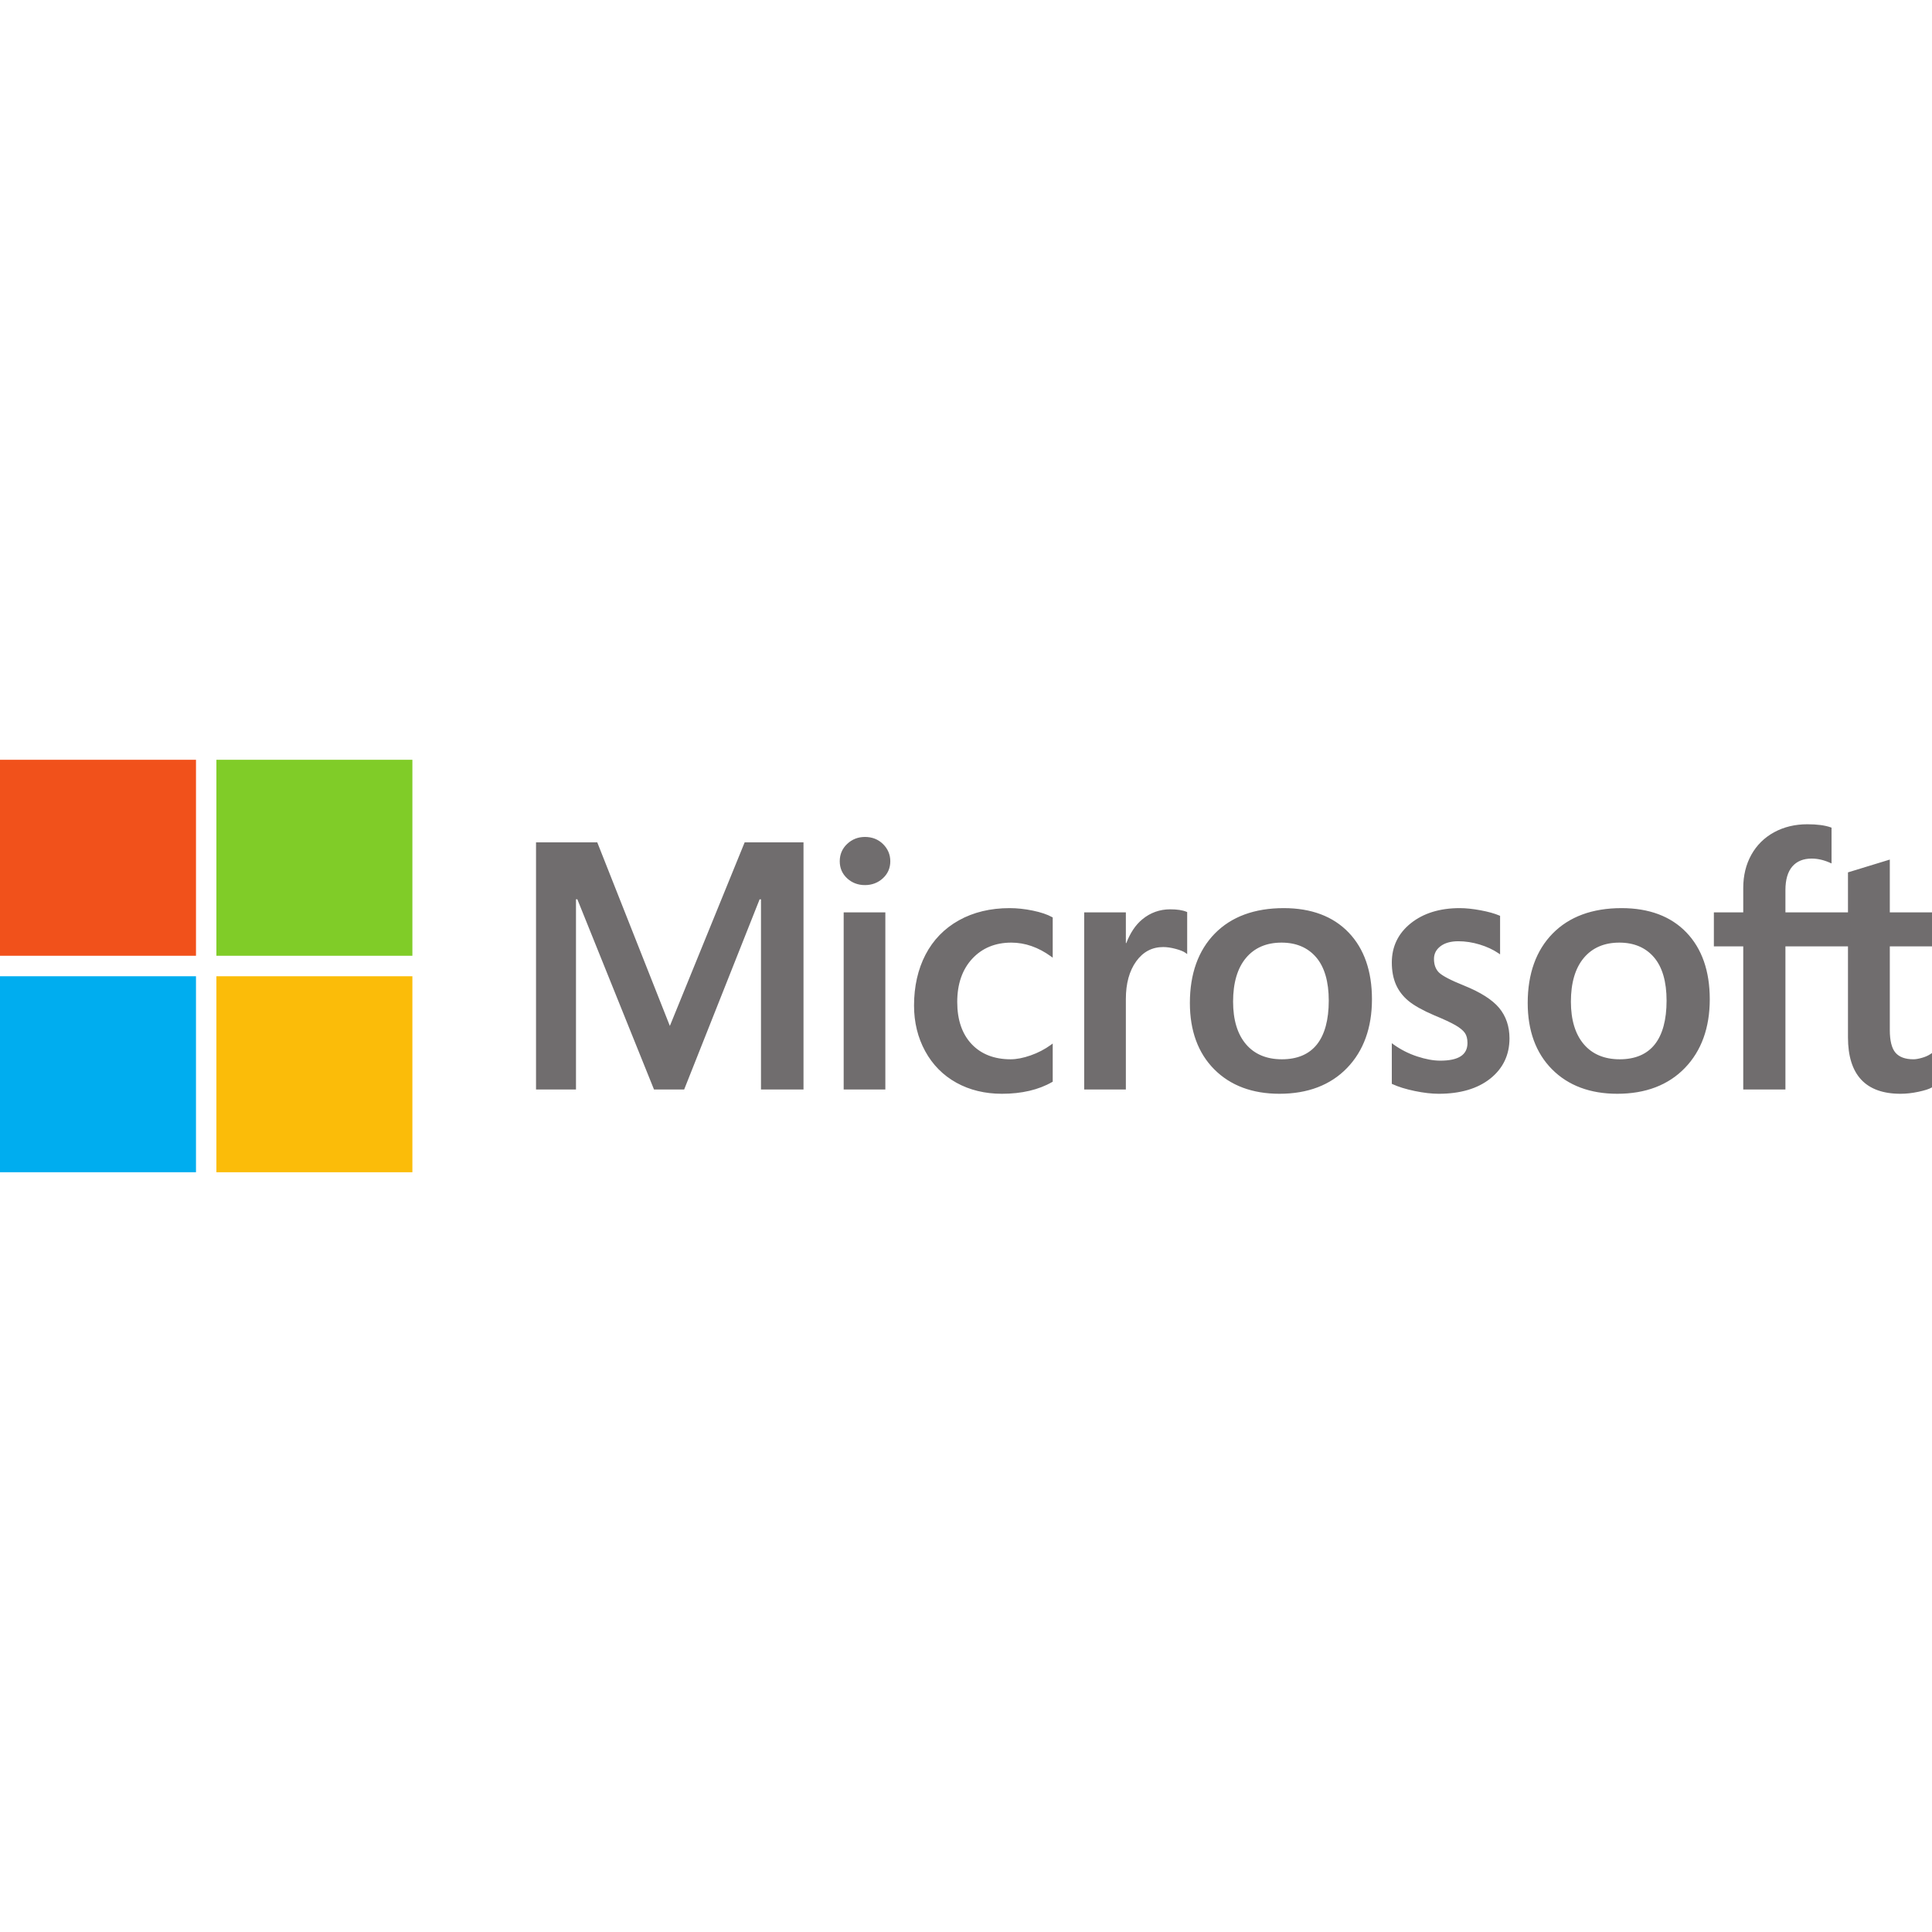
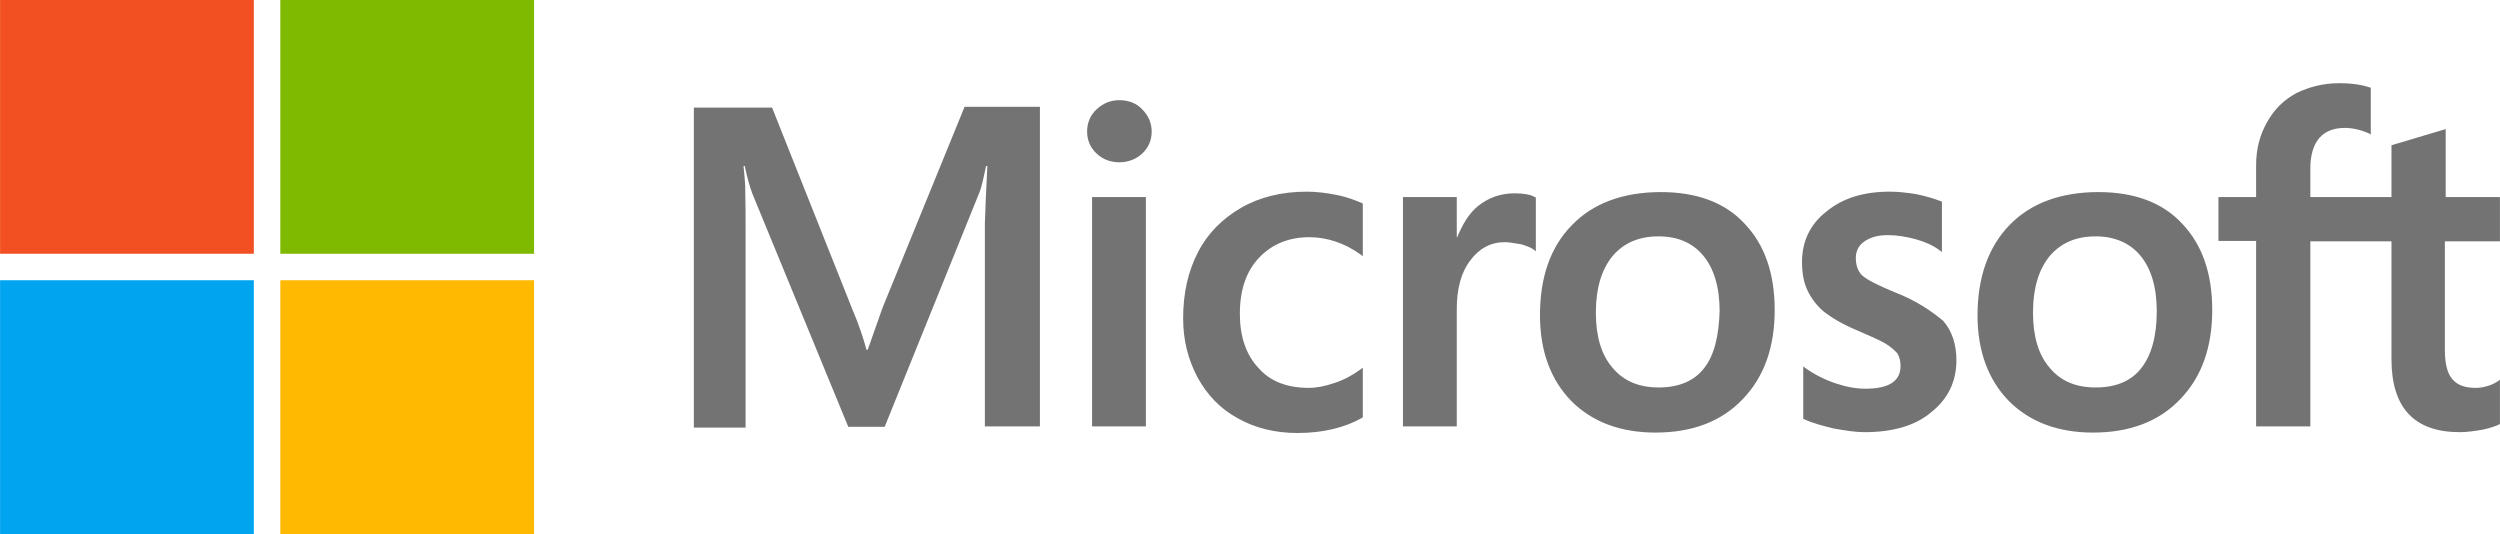
- <svg xmlns="http://www.w3.org/2000/svg" width="800px" height="800px" viewBox="0 -406.53 1033.746 1033.746">
-   <path d="M1033.746 99.838v-18.18h-22.576V53.395l-.76.234-21.205 6.488-.418.127v21.415h-33.469v-11.93c0-5.555 1.242-9.806 3.69-12.641 2.431-2.801 5.908-4.225 10.343-4.225 3.188 0 6.489.751 9.811 2.232l.833.372V36.321l-.392-.144c-3.099-1.114-7.314-1.675-12.539-1.675-6.585 0-12.568 1.433-17.786 4.273-5.221 2.844-9.328 6.904-12.205 12.066-2.867 5.156-4.322 11.111-4.322 17.701v13.116h-15.72v18.18h15.72v76.589h22.567V99.838h33.469v48.671c0 20.045 9.455 30.203 28.102 30.203 3.064 0 6.289-.359 9.582-1.062 3.352-.722 5.635-1.443 6.979-2.213l.297-.176v-18.348l-.918.607c-1.225.816-2.75 1.483-4.538 1.979-1.796.505-3.296.758-4.458.758-4.368 0-7.6-1.177-9.605-3.5-2.028-2.344-3.057-6.443-3.057-12.177V99.838h22.575zM866.635 160.26c-8.191 0-14.649-2.716-19.2-8.066-4.579-5.377-6.899-13.043-6.899-22.783 0-10.049 2.32-17.914 6.901-23.386 4.554-5.436 10.95-8.195 19.014-8.195 7.825 0 14.054 2.635 18.516 7.836 4.484 5.228 6.76 13.03 6.76 23.196 0 10.291-2.14 18.196-6.36 23.484-4.191 5.248-10.493 7.914-18.732 7.914m1.003-80.885c-15.627 0-28.039 4.579-36.889 13.61-8.844 9.032-13.328 21.531-13.328 37.153 0 14.838 4.377 26.773 13.011 35.468 8.634 8.698 20.384 13.104 34.921 13.104 15.148 0 27.313-4.643 36.159-13.799 8.845-9.146 13.326-21.527 13.326-36.784 0-15.07-4.205-27.094-12.502-35.731-8.301-8.641-19.977-13.021-34.698-13.021m-86.602 0c-10.63 0-19.423 2.719-26.14 8.08-6.758 5.393-10.186 12.466-10.186 21.025 0 4.449.74 8.401 2.196 11.753 1.465 3.363 3.732 6.324 6.744 8.809 2.989 2.465 7.603 5.047 13.717 7.674 5.14 2.115 8.973 3.904 11.408 5.314 2.38 1.382 4.069 2.771 5.023 4.124.927 1.324 1.397 3.136 1.397 5.372 0 6.367-4.768 9.465-14.579 9.465-3.639 0-7.79-.76-12.337-2.258a46.347 46.347 0 0 1-12.634-6.406l-.937-.672v21.727l.344.16c3.193 1.474 7.219 2.717 11.964 3.695 4.736.979 9.039 1.477 12.777 1.477 11.535 0 20.824-2.732 27.602-8.125 6.821-5.43 10.278-12.67 10.278-21.525 0-6.388-1.861-11.866-5.529-16.284-3.643-4.382-9.966-8.405-18.785-11.961-7.026-2.82-11.527-5.161-13.384-6.958-1.79-1.736-2.699-4.191-2.699-7.3 0-2.756 1.122-4.964 3.425-6.752 2.321-1.797 5.552-2.711 9.604-2.711 3.76 0 7.607.594 11.433 1.758 3.823 1.164 7.181 2.723 9.984 4.63l.922.63v-20.61l-.354-.152c-2.586-1.109-5.996-2.058-10.138-2.828-4.123-.765-7.863-1.151-11.116-1.151m-95.157 80.885c-8.189 0-14.649-2.716-19.199-8.066-4.58-5.377-6.896-13.041-6.896-22.783 0-10.049 2.319-17.914 6.901-23.386 4.55-5.436 10.945-8.195 19.013-8.195 7.822 0 14.051 2.635 18.514 7.836 4.485 5.228 6.76 13.03 6.76 23.196 0 10.291-2.141 18.196-6.361 23.484-4.191 5.248-10.49 7.914-18.732 7.914m1.006-80.885c-15.631 0-28.044 4.579-36.889 13.61-8.844 9.032-13.331 21.531-13.331 37.153 0 14.844 4.38 26.773 13.014 35.468 8.634 8.698 20.383 13.104 34.92 13.104 15.146 0 27.314-4.643 36.16-13.799 8.843-9.146 13.326-21.527 13.326-36.784 0-15.07-4.206-27.094-12.505-35.731-8.303-8.641-19.977-13.021-34.695-13.021M602.409 98.07V81.658h-22.292v94.767h22.292v-48.477c0-8.243 1.869-15.015 5.557-20.13 3.641-5.054 8.493-7.615 14.417-7.615 2.008 0 4.262.331 6.703.986 2.416.651 4.166 1.358 5.198 2.102l.937.679V81.496l-.361-.155c-2.076-.882-5.013-1.327-8.729-1.327-5.602 0-10.615 1.8-14.909 5.344-3.769 3.115-6.493 7.386-8.576 12.712h-.237zm-62.213-18.695c-10.227 0-19.349 2.193-27.108 6.516-7.775 4.333-13.788 10.519-17.879 18.385-4.073 7.847-6.141 17.013-6.141 27.235 0 8.954 2.005 17.171 5.968 24.413 3.965 7.254 9.577 12.929 16.681 16.865 7.094 3.931 15.293 5.924 24.371 5.924 10.594 0 19.639-2.118 26.891-6.295l.293-.168v-20.423l-.937.684c-3.285 2.393-6.956 4.303-10.906 5.679-3.94 1.375-7.532 2.07-10.682 2.07-8.747 0-15.769-2.737-20.866-8.133-5.108-5.403-7.698-12.99-7.698-22.537 0-9.607 2.701-17.389 8.024-23.131 5.307-5.725 12.342-8.629 20.908-8.629 7.327 0 14.467 2.481 21.222 7.381l.935.679V84.371l-.302-.17c-2.542-1.423-6.009-2.598-10.313-3.489-4.286-.889-8.478-1.337-12.461-1.337m-66.481 2.284h-22.292v94.766h22.292V81.659zm-10.918-40.371c-3.669 0-6.869 1.249-9.498 3.724-2.64 2.482-3.979 5.607-3.979 9.295 0 3.63 1.323 6.698 3.938 9.114 2.598 2.409 5.808 3.63 9.54 3.63 3.731 0 6.953-1.221 9.582-3.626 2.646-2.42 3.988-5.487 3.988-9.118 0-3.559-1.306-6.652-3.879-9.195-2.571-2.538-5.833-3.824-9.692-3.824m-55.62 33.379v101.758h22.75V44.189H398.44l-40.022 98.221-38.839-98.221H286.81v132.235h21.379V74.657h.734l41.013 101.768h16.134l40.373-101.758h.734z" fill="#706d6e" />
-   <path d="M104.868 104.868H0V0h104.868v104.868z" fill="#f1511b" />
-   <path d="M220.654 104.868H115.788V0h104.866v104.868z" fill="#80cc28" />
-   <path d="M104.865 220.695H0V115.828h104.865v104.867z" fill="#00adef" />
-   <path d="M220.654 220.695H115.788V115.828h104.866v104.867z" fill="#fbbc09" />
+ <svg xmlns="http://www.w3.org/2000/svg" viewBox="0 0 603.9 129" width="2500" height="534">
+   <path d="M213.2 74.3l-3.6 10.2h-.3c-.6-2.3-1.7-5.8-3.5-10L186.5 26h-18.9v77.3h12.5V55.6c0-3 0-6.4-.1-10.6-.1-2.1-.3-3.7-.4-4.9h.3c.6 3 1.3 5.2 1.8 6.6l23.2 56.4h8.8l23-56.9c.5-1.3 1-3.9 1.5-6.1h.3c-.3 5.7-.5 10.8-.6 13.9v49h13.3V25.8H233zm50.6-26.7h13V103h-13zm6.6-23.4c-2.2 0-4 .8-5.5 2.2s-2.3 3.2-2.3 5.4c0 2.1.8 3.9 2.3 5.3s3.3 2.1 5.5 2.1 4.1-.8 5.5-2.1c1.5-1.4 2.3-3.2 2.3-5.3s-.8-3.9-2.3-5.4c-1.3-1.4-3.2-2.2-5.5-2.2m52.5 22.9c-2.4-.5-4.9-.8-7.3-.8-5.9 0-11.3 1.3-15.8 3.9s-8.1 6.2-10.4 10.7c-2.4 4.6-3.6 9.9-3.6 16 0 5.3 1.2 10 3.5 14.3 2.3 4.2 5.5 7.6 9.8 9.9 4.1 2.3 8.9 3.5 14.3 3.5 6.2 0 11.5-1.3 15.7-3.7l.1-.1v-12l-.5.4c-1.9 1.4-4.1 2.6-6.3 3.3-2.3.8-4.4 1.2-6.2 1.2-5.2 0-9.3-1.5-12.2-4.8-3-3.2-4.5-7.6-4.5-13.1 0-5.7 1.5-10.2 4.6-13.5s7.2-5 12.2-5c4.2 0 8.5 1.4 12.4 4.2l.5.4V49.2l-.1-.1c-1.7-.7-3.6-1.5-6.2-2m42.9-.4c-3.2 0-6.2 1-8.8 3.1-2.2 1.8-3.7 4.4-5 7.5h-.1v-9.7h-13V103h13V74.7c0-4.8 1-8.8 3.2-11.7 2.2-3 5-4.5 8.4-4.5 1.2 0 2.4.3 3.9.5 1.4.4 2.4.8 3.1 1.3l.5.4v-13l-.3-.1c-.9-.6-2.7-.9-4.9-.9m35.4-.3c-9.1 0-16.4 2.7-21.5 8-5.2 5.3-7.7 12.6-7.7 21.8 0 8.6 2.6 15.6 7.6 20.7 5 5 11.8 7.6 20.3 7.6 8.9 0 16-2.7 21.1-8.1 5.2-5.4 7.7-12.6 7.7-21.5 0-8.8-2.4-15.8-7.3-20.9-4.7-5.1-11.6-7.6-20.2-7.6M411.6 89c-2.4 3.1-6.2 4.6-10.9 4.6s-8.5-1.5-11.2-4.8c-2.7-3.1-4-7.6-4-13.3 0-5.9 1.4-10.4 4-13.6 2.7-3.2 6.4-4.8 11.1-4.8 4.6 0 8.2 1.5 10.8 4.6s4 7.6 4 13.5c-.2 6-1.3 10.7-3.8 13.8m46.1-18.4c-4.1-1.7-6.7-3-7.9-4.1-1-1-1.5-2.4-1.5-4.2 0-1.5.6-3 2.1-4s3.2-1.5 5.7-1.5c2.2 0 4.5.4 6.7 1s4.2 1.5 5.8 2.7l.5.4V48.7l-.3-.1c-1.5-.6-3.5-1.2-5.9-1.7-2.4-.4-4.6-.6-6.4-.6-6.2 0-11.3 1.5-15.3 4.8-4 3.1-5.9 7.3-5.9 12.2 0 2.6.4 4.9 1.3 6.8s2.2 3.7 4 5.2c1.8 1.4 4.4 3 8 4.5 3 1.3 5.3 2.3 6.7 3.1s2.3 1.7 3 2.4c.5.8.8 1.8.8 3.1 0 3.7-2.8 5.5-8.5 5.5-2.2 0-4.5-.4-7.2-1.3s-5.2-2.2-7.3-3.7l-.5-.4v12.7l.3.1c1.9.9 4.2 1.5 7 2.2 2.8.5 5.3.9 7.5.9 6.7 0 12.2-1.5 16.1-4.8 4-3.2 6.1-7.3 6.1-12.6 0-3.7-1-7-3.2-9.5-2.9-2.4-6.5-4.9-11.7-6.9m49.2-24.2c-9.1 0-16.4 2.7-21.5 8s-7.7 12.6-7.7 21.8c0 8.6 2.6 15.6 7.6 20.7 5 5 11.8 7.6 20.3 7.6 8.9 0 16-2.7 21.1-8.1 5.2-5.4 7.7-12.6 7.7-21.5 0-8.8-2.4-15.8-7.3-20.9-4.7-5.1-11.6-7.6-20.2-7.6M517.2 89c-2.4 3.1-6.2 4.6-10.9 4.6-4.8 0-8.5-1.5-11.2-4.8-2.7-3.1-4-7.6-4-13.3 0-5.9 1.4-10.4 4-13.6 2.7-3.2 6.4-4.8 11.1-4.8 4.5 0 8.2 1.5 10.8 4.6s4 7.6 4 13.5c0 6-1.3 10.7-3.8 13.8m86.7-30.7V47.6h-13.1V31.2l-.4.1L578 35l-.3.1v12.5h-19.6v-7c0-3.2.8-5.7 2.2-7.3s3.5-2.4 6.1-2.4c1.8 0 3.7.4 5.8 1.3l.5.3V21.2l-.3-.1c-1.8-.6-4.2-1-7.3-1-3.9 0-7.3.9-10.4 2.4-3.1 1.7-5.4 4-7.1 7.1-1.7 3-2.6 6.4-2.6 10.3v7.7h-9.1v10.6h9.1V103h13.1V58.3h19.6v28.5c0 11.7 5.5 17.6 16.5 17.6 1.8 0 3.7-.3 5.5-.6 1.9-.4 3.3-.9 4.1-1.3l.1-.1V91.7l-.5.4c-.8.5-1.5.9-2.7 1.2-1 .3-1.9.4-2.6.4-2.6 0-4.4-.6-5.7-2.1-1.2-1.4-1.8-3.7-1.8-7.1V58.3h13.3z" fill="#737373" />
+   <path d="M0 0h61.3v61.3H0z" fill="#f25022" />
+   <path d="M67.7 0H129v61.3H67.7z" fill="#7fba00" />
+   <path d="M0 67.7h61.3V129H0z" fill="#00a4ef" />
+   <path d="M67.7 67.7H129V129H67.7z" fill="#ffb900" />
</svg>
